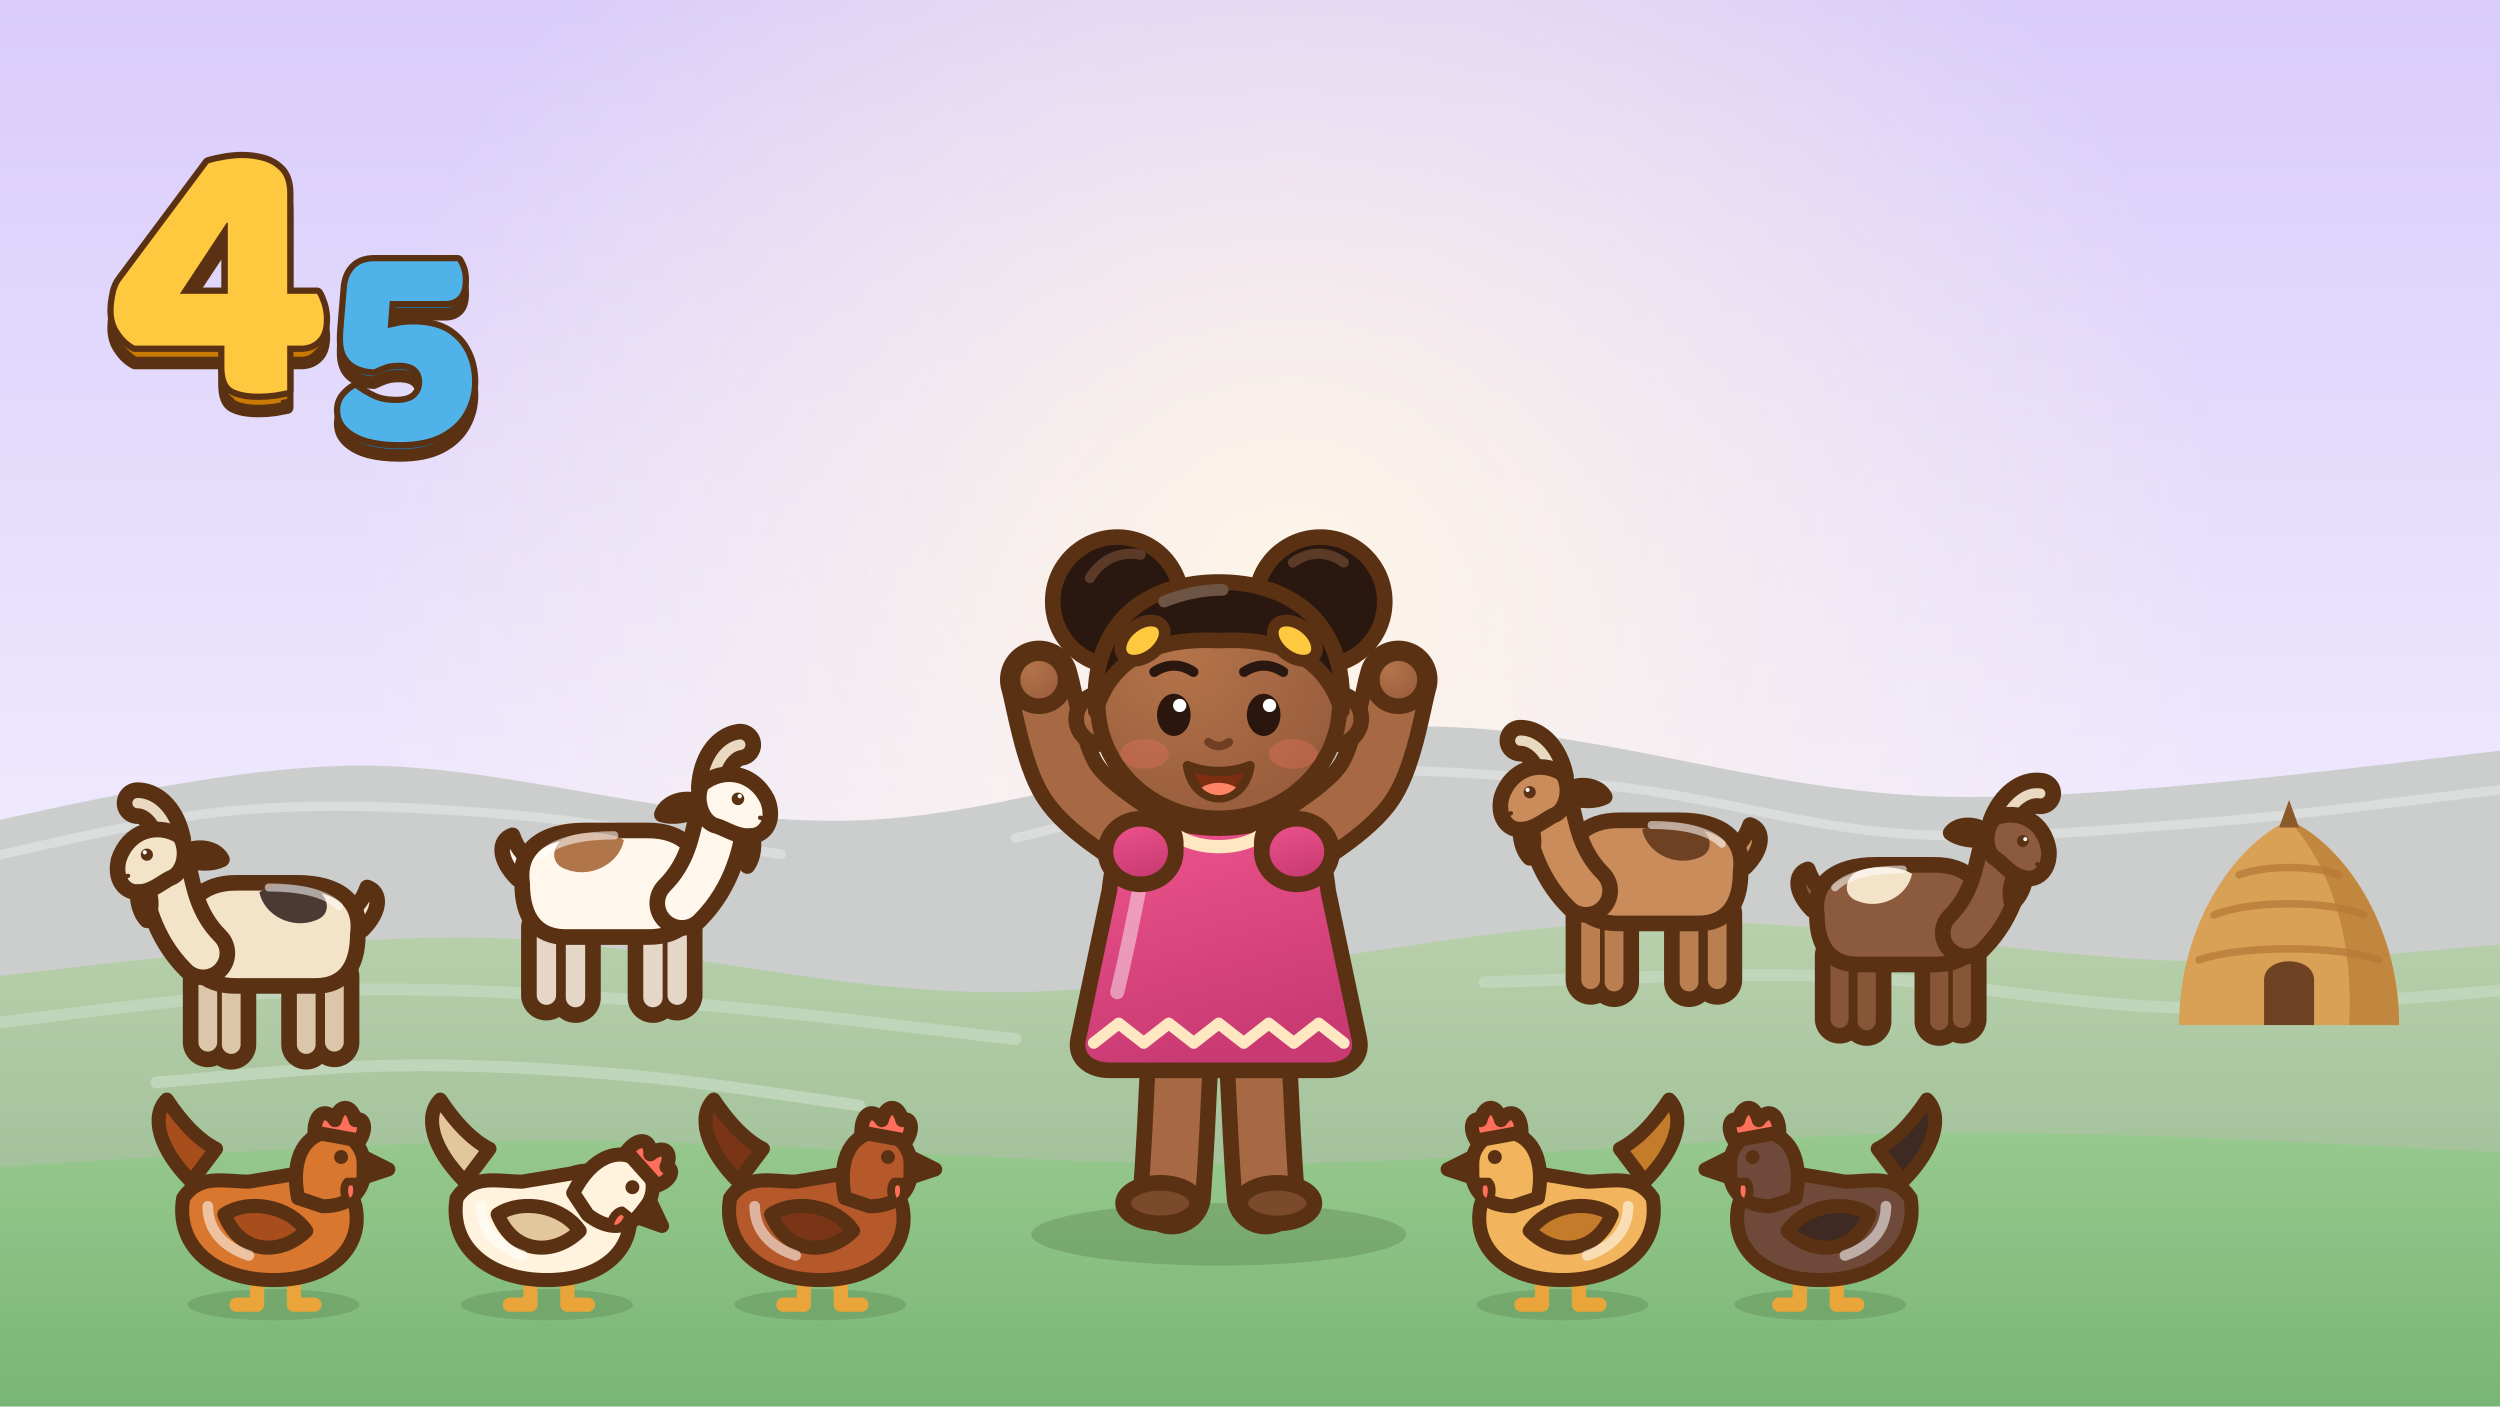
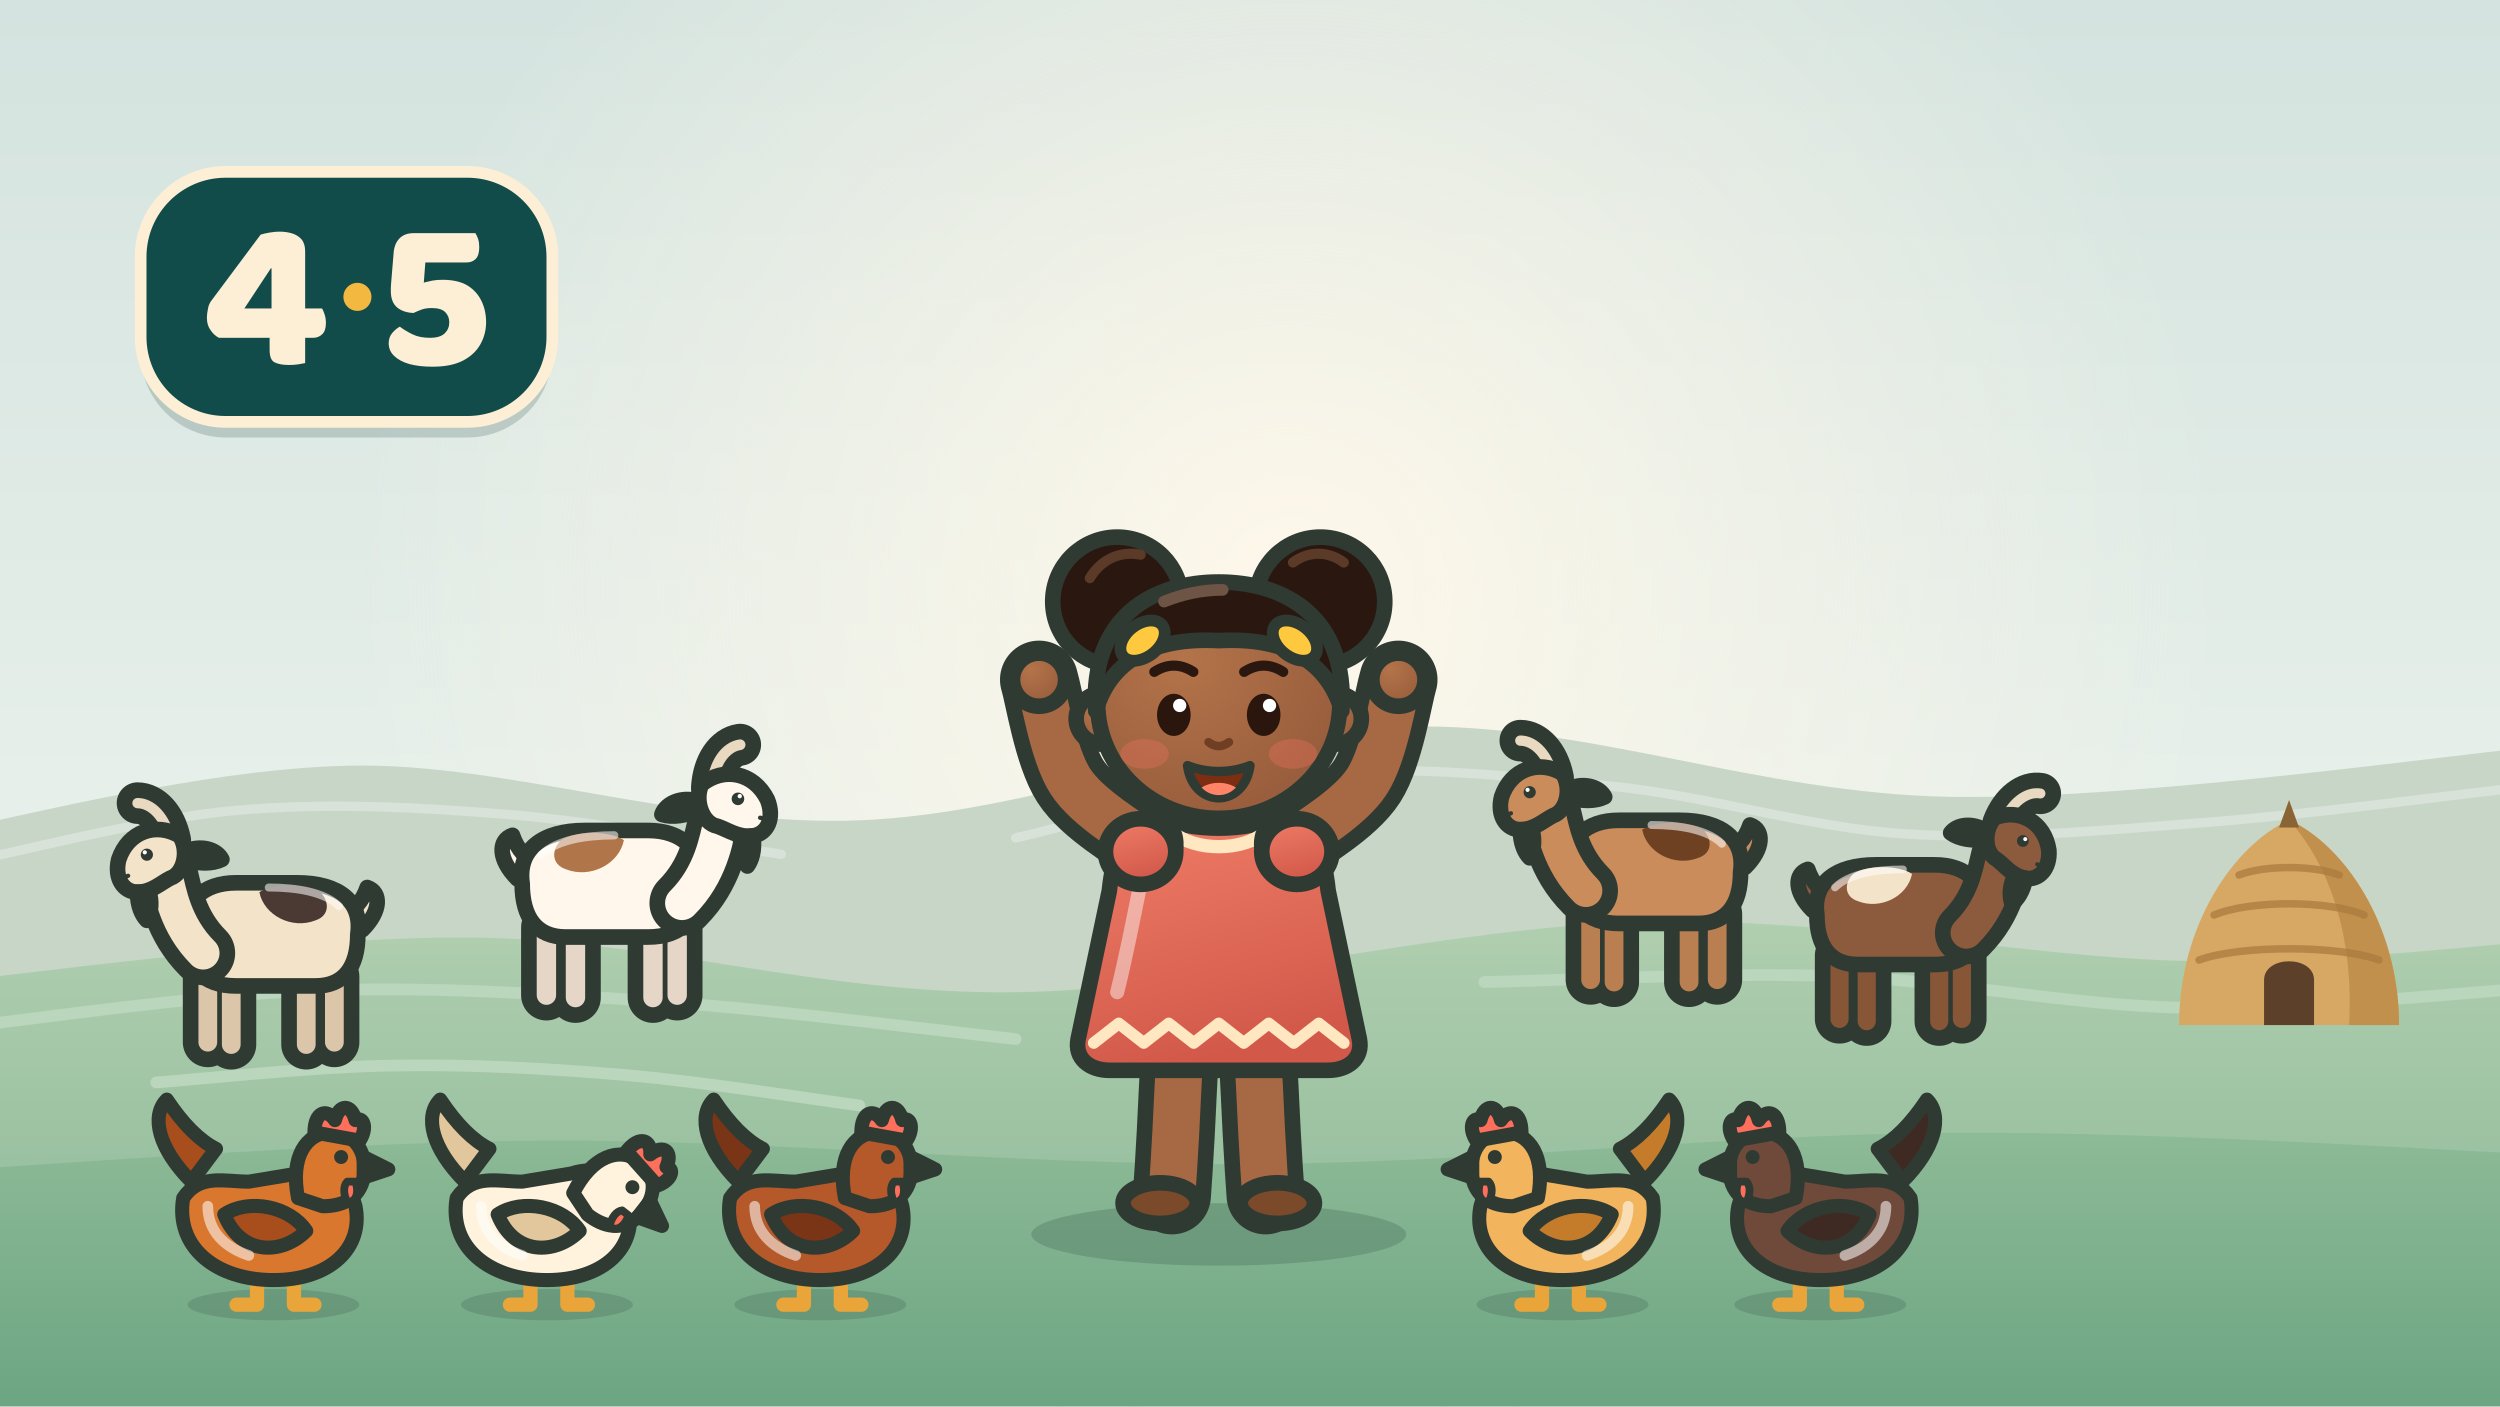
<svg xmlns="http://www.w3.org/2000/svg" viewBox="0 0 640 360" width="640" height="360" preserveAspectRatio="xMidYMid slice">
  <defs>
    <linearGradient id="tsky" x1="0" y1="0" x2="0" y2="1">
-       <stop offset="0" stop-color="#D9CCFA" />
-       <stop offset="0.7" stop-color="#F3EEFF" />
-       <stop offset="1" stop-color="#FFF0E6" />
+       <stop offset="0" stop-color="#D4E3DF" />
+       <stop offset="0.7" stop-color="#EBF2EC" />
+       <stop offset="1" stop-color="#FBF1E0" />
    </linearGradient>
    <radialGradient id="tglow" cx="0.5" cy="0.5" r="0.5">
-       <stop offset="0" stop-color="#FFF6E6" stop-opacity="0.95" />
-       <stop offset="0.5" stop-color="#FFF6E6" stop-opacity="0.45" />
-       <stop offset="1" stop-color="#FFF6E6" stop-opacity="0" />
+       <stop offset="0" stop-color="#FFF8EA" stop-opacity="0.95" />
+       <stop offset="0.5" stop-color="#FFF8EA" stop-opacity="0.45" />
+       <stop offset="1" stop-color="#FFF8EA" stop-opacity="0" />
    </radialGradient>
    <linearGradient id="tmid" x1="0" y1="226" x2="0" y2="320" gradientUnits="userSpaceOnUse">
-       <stop offset="0" stop-color="#bbd2ad" />
-       <stop offset="1" stop-color="#9cbe96" />
+       <stop offset="0" stop-color="#b3d1b1" />
+       <stop offset="1" stop-color="#92bc9c" />
    </linearGradient>
    <linearGradient id="tnear" x1="0" y1="280" x2="0" y2="360" gradientUnits="userSpaceOnUse">
-       <stop offset="0" stop-color="#9ccb91" />
-       <stop offset="1" stop-color="#78b675" />
+       <stop offset="0" stop-color="#92bd9a" />
+       <stop offset="1" stop-color="#6ca582" />
    </linearGradient>
    <symbol id="hut" viewBox="0 0 100 92" overflow="visible">
-       <path d="M6 90C6 50 28 18 50 8C72 18 94 50 94 90Z" fill="#D9A156" />
-       <path d="M50 8C72 18 94 50 94 90H74C76 54 66 26 50 8Z" fill="#C2873E" />
-       <path d="M14 64C30 58 70 58 86 64M20 46C34 40 66 40 80 46M30 30C40 26 60 26 70 30" fill="none" stroke="#B57A35" stroke-width="3" stroke-linecap="round" opacity=".75" />
-       <path d="M40 90V72C40 62 60 62 60 72V90Z" fill="#6E4122" />
-       <path d="M50 0L54 11H46Z" fill="#8A5A2B" />
+       <path d="M6 90C6 50 28 18 50 8C72 18 94 50 94 90Z" fill="#D7A863" />
+       <path d="M50 8C72 18 94 50 94 90H74C76 54 66 26 50 8Z" fill="#C0904C" />
+       <path d="M14 64C30 58 70 58 86 64M20 46C34 40 66 40 80 46M30 30C40 26 60 26 70 30" fill="none" stroke="#AA7B3D" stroke-width="3" stroke-linecap="round" opacity=".75" />
+       <path d="M40 90V72C40 62 60 62 60 72V90Z" fill="#5C4029" />
+       <path d="M50 0L54 11H46Z" fill="#8A6435" />
    </symbol>
    <radialGradient id="sk-keza" cx="0.35" cy="0.3" r="0.85">
      <stop offset="0" stop-color="#B4744A" />
      <stop offset="1" stop-color="#93593A" />
    </radialGradient>
    <linearGradient id="kz-dress" x1="0" y1="0" x2="0.3" y2="1">
-       <stop offset="0" stop-color="#F0558E" />
-       <stop offset="1" stop-color="#C93A72" />
-     </linearGradient>
-     <g id="n4">
-       <path transform="translate(-30.9 0)" d="M5.3-29.4L5.3-29.4L28.2-60.1Q30.1-60.7 32.6-61.1Q35.1-61.5 37-61.5L37-61.5Q40.1-61.5 42.8-60.7Q45.5-59.9 47.3-57.9Q49-55.9 49-52.2L49-52.2L49-25.6L56.9-25.6Q57.5-24.6 58.1-22.8Q58.7-20.9 58.7-18.9L58.7-18.9Q58.7-15.2 57-13.6Q55.3-11.9 52.7-11.9L52.7-11.9L49-11.9L49-0.1Q48 0.1 45.8 0.5Q43.5 0.8 41.5 0.8L41.5 0.8Q37.2 0.8 34.8-0.4Q32.4-1.5 32.4-6.3L32.4-6.3L32.4-11.9L8.7-11.9Q6.4-13.1 4.8-15.5Q3.1-17.8 3.1-21.2L3.1-21.2Q3.1-23.1 3.6-25.5Q4-27.8 5.3-29.4ZM20.6-25.6L33.3-25.6L33.3-44.4L33-44.4L20.6-25.6Z" />
-     </g>
-     <g id="n5">
-       <path transform="translate(-27.3 0)" d="M16.2-60.8L24.4-60.8L21.9-50.8L20.9-37.7Q22.8-38.2 24.8-38.6Q26.7-39 29.7-39L29.7-39Q36.7-39 41.2-36.4Q45.6-33.7 47.8-29.2Q50-24.7 50-19.2L50-19.2Q50-13.7 47.4-9.0Q44.8-4.2 39.3-1.3Q33.8 1.6 25 1.6L25 1.6Q18.9 1.6 14.3 0.4Q9.7-0.9 7.1-3.4Q4.5-5.8 4.5-9.4L4.5-9.4Q4.5-12.2 6.2-14.2Q7.8-16.1 9.7-17.1L9.7-17.1Q12.5-15 15.7-13.5Q18.9-11.9 23.8-11.9L23.8-11.9Q28.5-11.9 30.7-14Q32.8-16.1 32.8-19.1L32.8-19.1Q32.8-22 30.9-23.9Q29-25.8 24.7-25.8L24.7-25.8Q22-25.8 20.2-25.2Q18.4-24.6 16.1-23.5L16.1-23.5Q11.2-23.7 8.3-26.2Q5.5-28.7 5.5-33.7L5.5-33.7Q5.5-34.4 5.5-35.1Q5.5-35.7 5.6-37L5.6-37L6.8-51.5Q7.1-55.8 9.5-58.3Q11.9-60.8 16.2-60.8L16.2-60.8ZM40.8-47.1L17.4-47.1L17.4-60.8L45-60.8Q45.7-59.7 46.3-58Q46.8-56.3 46.8-54.2L46.8-54.2Q46.8-50.5 45.2-48.8Q43.6-47.1 40.8-47.1L40.8-47.1Z" />
-     </g>
+       <stop offset="0" stop-color="#F07E68" />
+       <stop offset="1" stop-color="#D2594A" />
+     </linearGradient>
  </defs>
  <rect width="640" height="360" fill="url(#tsky)" />
  <circle cx="330" cy="150" r="240" fill="url(#tglow)" />
-   <path d="M-20 214c18.3-3 70-17.3 110-18c40-.7 85 15.7 130 14c45-1.7 93.3-23 140-24c46.7-1 90 17.3 140 18c50 .7 133.3-11.7 160-14V360H-20Z" fill="#cccecd" />
-   <path d="M260 214.5c12.7-2.7 50.7-14.2 76-16.4c25.3-2.2 50.7.5 76 3.1c25.3 2.5 50.7 10.7 76 12.3c25.3 1.6 50.7-1 76-2.9c25.3-1.9 63.3-7 76-8.4M-10 221c11.7-2.2 46.7-11.4 70-13.5c23.3-2.1 46.7-.9 70 1c23.3 1.8 58.3 8.5 70 10.2" fill="none" stroke="#dbdddc" stroke-width="2.4" stroke-linecap="round" />
+   <path d="M-20 214c18.3-3 70-17.3 110-18c40-.7 85 15.7 130 14c45-1.7 93.3-23 140-24c46.7-1 90 17.3 140 18c50 .7 133.3-11.7 160-14V360H-20Z" fill="#c7d6c7" />
+   <path d="M260 214.5c12.7-2.7 50.7-14.2 76-16.4c25.3-2.2 50.7.5 76 3.1c25.3 2.5 50.7 10.7 76 12.3c25.3 1.6 50.7-1 76-2.9c25.3-1.9 63.3-7 76-8.4M-10 221c11.7-2.2 46.7-11.4 70-13.5c23.3-2.1 46.7-.9 70 1c23.3 1.8 58.3 8.5 70 10.2" fill="none" stroke="#d8e2d8" stroke-width="2.4" stroke-linecap="round" />
  <path d="M-20 252c23.3-2 93.3-12.3 140-12c46.7.3 90 14.7 140 14c50-.7 110-16.7 160-18c50-1.3 100 9.3 140 10c40 .7 83.3-5 100-6V360H-20Z" fill="url(#tmid)" />
-   <path d="M-10 263c15-1.6 60-8.3 90-9.4c30-1.1 60 .8 90 2.9c30 2.1 75 7.9 90 9.5M40 277.1c10-.7 40-4 60-4.3c20-.4 40 .7 60 2.4c20 1.7 50 6.5 60 7.8M380 251.4c15-.2 60-2.6 90-1.5c30 1.1 60 7.6 90 8.1c30 .5 75-4.3 90-5.2" fill="none" stroke="#c0d6ba" stroke-width="3" stroke-linecap="round" />
+   <path d="M-10 263c15-1.6 60-8.3 90-9.4c30-1.1 60 .8 90 2.9c30 2.1 75 7.9 90 9.5M40 277.1c10-.7 40-4 60-4.3c20-.4 40 .7 60 2.4c20 1.7 50 6.5 60 7.8M380 251.4c15-.2 60-2.6 90-1.5c30 1.1 60 7.6 90 8.1c30 .5 75-4.3 90-5.2" fill="none" stroke="#bad6bd" stroke-width="3" stroke-linecap="round" />
  <use href="#hut" x="554" y="204.8" width="64" height="58.9" />
  <path d="M-20 300c26.7-1.3 103.3-7.7 160-8c56.7-.3 120 6.3 180 6c60-.3 123.3-7.7 180-8c56.7-.3 133.3 5 160 6V360H-20Z" fill="url(#tnear)" />
-   <g transform="translate(156 256) scale(0.62 0.62)" stroke="#5A3112" stroke-width="6.45" stroke-linejoin="round" stroke-linecap="round">
+   <g transform="translate(156 256) scale(0.62 0.62)" stroke="#2F3A33" stroke-width="6.45" stroke-linejoin="round" stroke-linecap="round">
    <path d="M-26 -30V-2M-14 -28V-1M18 -28V-1M28 -30V-2" fill="none" stroke-width="20.9" />
    <path d="M-26 -30V-2M-14 -28V-1M18 -28V-1M28 -30V-2" fill="none" stroke="#e5d6c8" stroke-width="8" />
    <path d="M-38 -50C-46 -58-46 -66-40 -68C-38 -62-34 -58-30 -56" fill="#FFF7EC" />
    <path d="M-36 -48C-38 -62-28 -70-10 -70H16C30 -70 38 -62 38 -50C38 -34 30 -26 16 -26H-18C-30 -26-36 -34-36 -48Z" fill="#FFF7EC" />
    <path d="M-20 -66C-14 -70 0 -70 6 -66C4 -56-8 -50-18 -54C-24 -56-24 -62-20 -66Z" fill="#B0764A" stroke="none" />
    <path d="M30 -40C42 -52 44 -66 46 -74" fill="none" stroke-width="26.9" />
    <path d="M30 -40C42 -52 44 -66 46 -74" fill="none" stroke="#FFF7EC" stroke-width="14" />
    <g transform="rotate(-8 46 -76)">
      <path d="M44 -88C46 -98 52 -104 58 -104" fill="none" stroke-width="17.3" />
      <path d="M44 -88C46 -98 52 -104 58 -104" fill="none" stroke="#E8D9C0" stroke-width="4.4" />
      <path d="M36 -84C30 -86 24 -84 22 -80C26 -78 32 -78 38 -80Z" fill="#B0764A" />
      <path d="M40 -90C50 -96 62 -92 66 -80C68 -72 64 -66 58 -66C52 -66 48 -70 44 -72C38 -74 36 -84 40 -90Z" fill="#FFF7EC" />
      <path d="M58 -66C58 -60 56 -56 54 -54C52 -58 52 -62 53 -66Z" fill="#B0764A" />
-       <circle cx="54" cy="-82" r="2.6" fill="#5A3112" stroke="none" />
-       <circle cx="54.9" cy="-83" r=".9" fill="#fff" stroke="none" />
-       <path d="M62 -73q2 1 3 0" fill="none" stroke-width="1.8" />
-     </g>
-     <path d="M-28 -60C-22 -66-10 -68 2 -68" fill="none" stroke="#fff" stroke-width="3.4" opacity=".55" />
-   </g>
-   <g transform="translate(70 268) scale(-0.6 0.6)" stroke="#5A3112" stroke-width="6.67" stroke-linejoin="round" stroke-linecap="round">
+       <circle cx="54" cy="-82" r="2.6" fill="#2F3A33" stroke="none" />
+       <circle cx="54.9" cy="-83" r=".9" fill="#fff" stroke="none" />
+       <path d="M62 -73q2 1 3 0" fill="none" stroke-width="1.8" />
+     </g>
+     <path d="M-28 -60C-22 -66-10 -68 2 -68" fill="none" stroke="#fff" stroke-width="3.4" opacity=".55" />
+   </g>
+   <g transform="translate(70 268) scale(-0.6 0.6)" stroke="#2F3A33" stroke-width="6.67" stroke-linejoin="round" stroke-linecap="round">
    <path d="M-26 -30V-2M-14 -28V-1M18 -28V-1M28 -30V-2" fill="none" stroke-width="21.33" />
    <path d="M-26 -30V-2M-14 -28V-1M18 -28V-1M28 -30V-2" fill="none" stroke="#dbc6aa" stroke-width="8" />
    <path d="M-38 -50C-46 -58-46 -66-40 -68C-38 -62-34 -58-30 -56" fill="#F3E3C8" />
    <path d="M-36 -48C-38 -62-28 -70-10 -70H16C30 -70 38 -62 38 -50C38 -34 30 -26 16 -26H-18C-30 -26-36 -34-36 -48Z" fill="#F3E3C8" />
    <path d="M-20 -66C-14 -70 0 -70 6 -66C4 -56-8 -50-18 -54C-24 -56-24 -62-20 -66Z" fill="#4B3A33" stroke="none" />
    <path d="M30 -40C42 -52 44 -66 46 -74" fill="none" stroke-width="27.33" />
    <path d="M30 -40C42 -52 44 -66 46 -74" fill="none" stroke="#F3E3C8" stroke-width="14" />
    <g transform="rotate(0 46 -76)">
      <path d="M44 -88C46 -98 52 -104 58 -104" fill="none" stroke-width="17.73" />
      <path d="M44 -88C46 -98 52 -104 58 -104" fill="none" stroke="#E8D9C0" stroke-width="4.4" />
      <path d="M36 -84C30 -86 24 -84 22 -80C26 -78 32 -78 38 -80Z" fill="#4B3A33" />
      <path d="M40 -90C50 -96 62 -92 66 -80C68 -72 64 -66 58 -66C52 -66 48 -70 44 -72C38 -74 36 -84 40 -90Z" fill="#F3E3C8" />
      <path d="M58 -66C58 -60 56 -56 54 -54C52 -58 52 -62 53 -66Z" fill="#4B3A33" />
-       <circle cx="54" cy="-82" r="2.6" fill="#5A3112" stroke="none" />
-       <circle cx="54.9" cy="-83" r=".9" fill="#fff" stroke="none" />
-       <path d="M62 -73q2 1 3 0" fill="none" stroke-width="1.8" />
-     </g>
-     <path d="M-28 -60C-22 -66-10 -68 2 -68" fill="none" stroke="#fff" stroke-width="3.4" opacity=".55" />
-   </g>
-   <g transform="translate(424 252) scale(-0.6 0.6)" stroke="#5A3112" stroke-width="6.67" stroke-linejoin="round" stroke-linecap="round">
+       <circle cx="54" cy="-82" r="2.6" fill="#2F3A33" stroke="none" />
+       <circle cx="54.9" cy="-83" r=".9" fill="#fff" stroke="none" />
+       <path d="M62 -73q2 1 3 0" fill="none" stroke-width="1.8" />
+     </g>
+     <path d="M-28 -60C-22 -66-10 -68 2 -68" fill="none" stroke="#fff" stroke-width="3.4" opacity=".55" />
+   </g>
+   <g transform="translate(424 252) scale(-0.6 0.6)" stroke="#2F3A33" stroke-width="6.67" stroke-linejoin="round" stroke-linecap="round">
    <path d="M-26 -30V-2M-14 -28V-1M18 -28V-1M28 -30V-2" fill="none" stroke-width="21.33" />
    <path d="M-26 -30V-2M-14 -28V-1M18 -28V-1M28 -30V-2" fill="none" stroke="#b97f50" stroke-width="8" />
    <path d="M-38 -50C-46 -58-46 -66-40 -68C-38 -62-34 -58-30 -56" fill="#C98C5A" />
    <path d="M-36 -48C-38 -62-28 -70-10 -70H16C30 -70 38 -62 38 -50C38 -34 30 -26 16 -26H-18C-30 -26-36 -34-36 -48Z" fill="#C98C5A" />
    <path d="M-20 -66C-14 -70 0 -70 6 -66C4 -56-8 -50-18 -54C-24 -56-24 -62-20 -66Z" fill="#6E4122" stroke="none" />
    <path d="M30 -40C42 -52 44 -66 46 -74" fill="none" stroke-width="27.33" />
    <path d="M30 -40C42 -52 44 -66 46 -74" fill="none" stroke="#C98C5A" stroke-width="14" />
    <g transform="rotate(0 46 -76)">
      <path d="M44 -88C46 -98 52 -104 58 -104" fill="none" stroke-width="17.73" />
      <path d="M44 -88C46 -98 52 -104 58 -104" fill="none" stroke="#E8D9C0" stroke-width="4.4" />
      <path d="M36 -84C30 -86 24 -84 22 -80C26 -78 32 -78 38 -80Z" fill="#6E4122" />
      <path d="M40 -90C50 -96 62 -92 66 -80C68 -72 64 -66 58 -66C52 -66 48 -70 44 -72C38 -74 36 -84 40 -90Z" fill="#C98C5A" />
      <path d="M58 -66C58 -60 56 -56 54 -54C52 -58 52 -62 53 -66Z" fill="#6E4122" />
-       <circle cx="54" cy="-82" r="2.6" fill="#5A3112" stroke="none" />
-       <circle cx="54.9" cy="-83" r=".9" fill="#fff" stroke="none" />
-       <path d="M62 -73q2 1 3 0" fill="none" stroke-width="1.8" />
-     </g>
-     <path d="M-28 -60C-22 -66-10 -68 2 -68" fill="none" stroke="#fff" stroke-width="3.4" opacity=".55" />
-   </g>
-   <g transform="translate(486 262) scale(0.58 0.58)" stroke="#5A3112" stroke-width="6.9" stroke-linejoin="round" stroke-linecap="round">
+       <circle cx="54" cy="-82" r="2.6" fill="#2F3A33" stroke="none" />
+       <circle cx="54.9" cy="-83" r=".9" fill="#fff" stroke="none" />
+       <path d="M62 -73q2 1 3 0" fill="none" stroke-width="1.8" />
+     </g>
+     <path d="M-28 -60C-22 -66-10 -68 2 -68" fill="none" stroke="#fff" stroke-width="3.4" opacity=".55" />
+   </g>
+   <g transform="translate(486 262) scale(0.58 0.58)" stroke="#2F3A33" stroke-width="6.9" stroke-linejoin="round" stroke-linecap="round">
    <path d="M-26 -30V-2M-14 -28V-1M18 -28V-1M28 -30V-2" fill="none" stroke-width="21.79" />
    <path d="M-26 -30V-2M-14 -28V-1M18 -28V-1M28 -30V-2" fill="none" stroke="#875637" stroke-width="8" />
    <path d="M-38 -50C-46 -58-46 -66-40 -68C-38 -62-34 -58-30 -56" fill="#8C5A3C" />
    <path d="M-36 -48C-38 -62-28 -70-10 -70H16C30 -70 38 -62 38 -50C38 -34 30 -26 16 -26H-18C-30 -26-36 -34-36 -48Z" fill="#8C5A3C" />
    <path d="M-20 -66C-14 -70 0 -70 6 -66C4 -56-8 -50-18 -54C-24 -56-24 -62-20 -66Z" fill="#F3E3C8" stroke="none" />
    <path d="M30 -40C42 -52 44 -66 46 -74" fill="none" stroke-width="27.79" />
    <path d="M30 -40C42 -52 44 -66 46 -74" fill="none" stroke="#8C5A3C" stroke-width="14" />
    <g transform="rotate(10 46 -76)">
      <path d="M44 -88C46 -98 52 -104 58 -104" fill="none" stroke-width="18.19" />
      <path d="M44 -88C46 -98 52 -104 58 -104" fill="none" stroke="#E8D9C0" stroke-width="4.4" />
      <path d="M36 -84C30 -86 24 -84 22 -80C26 -78 32 -78 38 -80Z" fill="#F3E3C8" />
      <path d="M40 -90C50 -96 62 -92 66 -80C68 -72 64 -66 58 -66C52 -66 48 -70 44 -72C38 -74 36 -84 40 -90Z" fill="#8C5A3C" />
      <path d="M58 -66C58 -60 56 -56 54 -54C52 -58 52 -62 53 -66Z" fill="#F3E3C8" />
-       <circle cx="54" cy="-82" r="2.6" fill="#5A3112" stroke="none" />
-       <circle cx="54.9" cy="-83" r=".9" fill="#fff" stroke="none" />
-       <path d="M62 -73q2 1 3 0" fill="none" stroke-width="1.8" />
-     </g>
-     <path d="M-28 -60C-22 -66-10 -68 2 -68" fill="none" stroke="#fff" stroke-width="3.4" opacity=".55" />
-   </g>
-   <ellipse cx="312" cy="316" rx="48" ry="8" fill="#2E4A1E" opacity="0.2" />
+       <circle cx="54" cy="-82" r="2.6" fill="#2F3A33" stroke="none" />
+       <circle cx="54.9" cy="-83" r=".9" fill="#fff" stroke="none" />
+       <path d="M62 -73q2 1 3 0" fill="none" stroke-width="1.8" />
+     </g>
+     <path d="M-28 -60C-22 -66-10 -68 2 -68" fill="none" stroke="#fff" stroke-width="3.4" opacity=".55" />
+   </g>
+   <ellipse cx="312" cy="316" rx="48" ry="8" fill="#1F3D33" opacity="0.2" />
  <g transform="translate(312 314)">
-     <g fill="#2A1810" stroke="#5A3112" stroke-width="4">
+     <g fill="#2A1810" stroke="#2F3A33" stroke-width="4">
      <circle cx="-26" cy="-160" r="16.5" />
      <circle cx="26" cy="-160" r="16.5" />
    </g>
    <path d="M-33 -166c3-5 8-7 13-6M19 -170c4-3 9-3 13 0" fill="none" stroke="#5B3A28" stroke-width="2.6" stroke-linecap="round" />
-     <path d="M-10-44c-.2 3.3-.7 14-1 20c-.3 6-.8 13.3-1 16" fill="none" stroke="#5A3112" stroke-width="20" stroke-linecap="round" stroke-linejoin="round" />
+     <path d="M-10-44c-.2 3.3-.7 14-1 20c-.3 6-.8 13.3-1 16" fill="none" stroke="#2F3A33" stroke-width="20" stroke-linecap="round" stroke-linejoin="round" />
    <path d="M-10-44c-.2 3.3-.7 14-1 20c-.3 6-.8 13.3-1 16" fill="none" stroke="#a76944" stroke-width="12" stroke-linecap="round" stroke-linejoin="round" />
-     <path d="M10-44c.2 3.3.7 14 1 20c.3 6 .8 13.3 1 16" fill="none" stroke="#5A3112" stroke-width="20" stroke-linecap="round" stroke-linejoin="round" />
+     <path d="M10-44c.2 3.3.7 14 1 20c.3 6 .8 13.3 1 16" fill="none" stroke="#2F3A33" stroke-width="20" stroke-linecap="round" stroke-linejoin="round" />
    <path d="M10-44c.2 3.3.7 14 1 20c.3 6 .8 13.3 1 16" fill="none" stroke="#a76944" stroke-width="12" stroke-linecap="round" stroke-linejoin="round" />
-     <ellipse cx="-15" cy="-6" rx="9.5" ry="5.2" fill="#7A4A2A" stroke="#5A3112" stroke-width="4" />
-     <ellipse cx="15" cy="-6" rx="9.5" ry="5.2" fill="#7A4A2A" stroke="#5A3112" stroke-width="4" />
-     <path d="M-15 -105C-24 -103-27-96-28-86L-36 -48C-37 -43-33 -40-28 -40H28C33 -40 37 -43 36 -48L28-86C27-96 24-103 15-105C8-101-8-101-15-105Z" fill="url(#kz-dress)" stroke="#5A3112" stroke-width="4" stroke-linejoin="round" />
+     <ellipse cx="-15" cy="-6" rx="9.5" ry="5.2" fill="#7A4A2A" stroke="#2F3A33" stroke-width="4" />
+     <ellipse cx="15" cy="-6" rx="9.5" ry="5.2" fill="#7A4A2A" stroke="#2F3A33" stroke-width="4" />
+     <path d="M-15 -105C-24 -103-27-96-28-86L-36 -48C-37 -43-33 -40-28 -40H28C33 -40 37 -43 36 -48L28-86C27-96 24-103 15-105C8-101-8-101-15-105Z" fill="url(#kz-dress)" stroke="#2F3A33" stroke-width="4" stroke-linejoin="round" />
    <path d="M-32 -47L-25.6 -52L-19.2 -47L-12.8 -52L-6.4 -47L0 -52L6.4 -47L12.8 -52L19.2 -47L25.6 -52L32 -47" fill="none" stroke="#FFE7C2" stroke-width="3" stroke-linejoin="round" stroke-linecap="round" />
    <path d="M-12 -101C-6-96 6-96 12-101" fill="none" stroke="#FFE7C2" stroke-width="3.4" stroke-linecap="round" />
    <path d="M-20 -88C-22 -78-24 -68-26 -60" fill="none" stroke="#fff" stroke-width="3.6" stroke-linecap="round" opacity=".45" />
-     <path d="M-19-98c-3.2-2.7-14.5-9-19-16c-4.5-7-6.7-21.7-8-26" fill="none" stroke="#5A3112" stroke-width="20" stroke-linecap="round" stroke-linejoin="round" />
+     <path d="M-19-98c-3.2-2.7-14.5-9-19-16c-4.5-7-6.7-21.7-8-26" fill="none" stroke="#2F3A33" stroke-width="20" stroke-linecap="round" stroke-linejoin="round" />
    <path d="M-19-98c-3.2-2.7-14.5-9-19-16c-4.5-7-6.7-21.7-8-26" fill="none" stroke="#a76944" stroke-width="12" stroke-linecap="round" stroke-linejoin="round" />
-     <path d="M19-98c3.2-2.7 14.5-9 19-16c4.5-7 6.7-21.7 8-26" fill="none" stroke="#5A3112" stroke-width="20" stroke-linecap="round" stroke-linejoin="round" />
+     <path d="M19-98c3.2-2.7 14.5-9 19-16c4.5-7 6.7-21.7 8-26" fill="none" stroke="#2F3A33" stroke-width="20" stroke-linecap="round" stroke-linejoin="round" />
    <path d="M19-98c3.2-2.7 14.5-9 19-16c4.5-7 6.7-21.7 8-26" fill="none" stroke="#a76944" stroke-width="12" stroke-linecap="round" stroke-linejoin="round" />
-     <circle cx="-46" cy="-140" r="6.8" fill="url(#sk-keza)" stroke="#5A3112" stroke-width="4" />
-     <circle cx="46" cy="-140" r="6.8" fill="url(#sk-keza)" stroke="#5A3112" stroke-width="4" />
-     <g fill="url(#kz-dress)" stroke="#5A3112" stroke-width="4">
+     <circle cx="-46" cy="-140" r="6.8" fill="url(#sk-keza)" stroke="#2F3A33" stroke-width="4" />
+     <circle cx="46" cy="-140" r="6.8" fill="url(#sk-keza)" stroke="#2F3A33" stroke-width="4" />
+     <g fill="url(#kz-dress)" stroke="#2F3A33" stroke-width="4">
      <ellipse cx="-20" cy="-96" rx="9" ry="8.4" />
      <ellipse cx="20" cy="-96" rx="9" ry="8.4" />
    </g>
-     <g fill="url(#sk-keza)" stroke="#5A3112" stroke-width="4">
+     <g fill="url(#sk-keza)" stroke="#2F3A33" stroke-width="4">
      <circle cx="-30" cy="-130" r="6.5" />
      <circle cx="30" cy="-130" r="6.5" />
      <ellipse cx="0" cy="-134" rx="31" ry="29.5" />
    </g>
-     <path d="M-31.5 -132C-33 -156-17 -165 0 -165C17 -165 33 -156 31.5 -132C28 -144 18 -151 0 -150C-18 -151-28 -144-31.5 -132Z" fill="#2A1810" stroke="#5A3112" stroke-width="4" stroke-linejoin="round" />
-     <g fill="#FFC93F" stroke="#5A3112" stroke-width="3">
+     <path d="M-31.5 -132C-33 -156-17 -165 0 -165C17 -165 33 -156 31.5 -132C28 -144 18 -151 0 -150C-18 -151-28 -144-31.5 -132Z" fill="#2A1810" stroke="#2F3A33" stroke-width="4" stroke-linejoin="round" />
+     <g fill="#FFC93F" stroke="#2F3A33" stroke-width="3">
      <ellipse cx="-19.5" cy="-150" rx="6.4" ry="4.2" transform="rotate(-38 -19.5 -150)" />
      <ellipse cx="19.5" cy="-150" rx="6.4" ry="4.2" transform="rotate(38 19.5 -150)" />
    </g>
    <path d="M-14 -160C-9 -162-4 -163 1 -163" fill="none" stroke="#6E5444" stroke-width="3" stroke-linecap="round" />
    <ellipse cx="-11.5" cy="-131" rx="4.3" ry="5.4" fill="#2A160C" />
    <circle cx="-10" cy="-133.4" r="1.7" fill="#fff" />
    <ellipse cx="11.5" cy="-131" rx="4.3" ry="5.4" fill="#2A160C" />
    <circle cx="13" cy="-133.4" r="1.7" fill="#fff" />
    <path d="M-16.5 -142q5 -3.2 10 0M6.5 -142q5 -3.2 10 0" fill="none" stroke="#2A1810" stroke-width="2.6" stroke-linecap="round" />
    <g fill="#E86F5C" opacity=".38">
      <ellipse cx="-19" cy="-121" rx="6.2" ry="3.8" />
      <ellipse cx="19" cy="-121" rx="6.2" ry="3.8" />
    </g>
    <path d="M-2.6 -124q2.6 2 5.2 0" fill="none" stroke="#5A2E16" stroke-width="2.2" stroke-linecap="round" opacity=".7" />
-     <path d="M-8 -118c1.5 11 14.5 11 16 0c-5 2-11 2-16 0Z" fill="#7C2D12" stroke="#5A3112" stroke-width="2.4" stroke-linejoin="round" />
+     <path d="M-8 -118c1.5 11 14.5 11 16 0c-5 2-11 2-16 0Z" fill="#7C2D12" stroke="#2F3A33" stroke-width="2.4" stroke-linejoin="round" />
    <path d="M-4.4 -112.4c2.6-1.6 6.2-1.6 8.8 0c-2.4 2.6-6.4 2.6-8.8 0Z" fill="#FF8467" />
  </g>
-   <ellipse cx="70" cy="334" rx="22" ry="4" fill="#2E4A1E" opacity="0.18" />
-   <g transform="translate(70 334) scale(1.05 1.05)" stroke="#5A3112" stroke-width="3.43" stroke-linejoin="round" stroke-linecap="round">
+   <ellipse cx="70" cy="334" rx="22" ry="4" fill="#1F3D33" opacity="0.18" />
+   <g transform="translate(70 334) scale(1.05 1.05)" stroke="#2F3A33" stroke-width="3.43" stroke-linejoin="round" stroke-linecap="round">
    <path d="M-4 -8V0H-9M5 -8V0H10" fill="none" stroke="#E9A53A" stroke-width="3.48" />
    <path d="M-20 -30C-28 -38-30 -46-26 -50C-22 -44-18 -40-14 -38Z" fill="#A84E1C" />
    <path d="M-22 -26C-24 -14-14 -6 0 -6C14 -6 22 -14 20 -24C18 -32 12 -34 6 -32L-6 -30C-12 -30-18 -32-22 -26Z" fill="#D9772F" />
    <path d="M-12 -22C-6 -26 4 -24 8 -18C2 -12-8 -12-12 -22Z" fill="#A84E1C" />
    <g>
      <path d="M6 -26C4 -36 8 -42 14 -42C20 -42 23 -37 22 -31C21 -26 17 -24 12 -24Z" fill="#D9772F" />
      <path d="M10 -42C10 -47 13 -48 15 -45C16 -49 19 -49 20 -45C22 -46 23 -43 21 -40Z" fill="#FF6F5B" />
      <path d="M22 -36L28 -33L22 -31Z" fill="#FFC23A" />
      <path d="M20 -30C21 -27 20 -25 18 -25C17 -27 17 -29 18 -30Z" fill="#FF6F5B" stroke-width="1.9" />
-       <circle cx="16.5" cy="-36" r="1.7" fill="#5A3112" stroke="none" />
-     </g>
-     <path d="M-16 -24C-16 -18-12 -14-6 -12" fill="none" stroke="#fff" stroke-width="2.6" opacity=".55" />
-   </g>
-   <ellipse cx="140" cy="334" rx="22" ry="4" fill="#2E4A1E" opacity="0.18" />
-   <g transform="translate(140 334) scale(1.05 1.05)" stroke="#5A3112" stroke-width="3.43" stroke-linejoin="round" stroke-linecap="round">
+       <circle cx="16.5" cy="-36" r="1.7" fill="#2F3A33" stroke="none" />
+     </g>
+     <path d="M-16 -24C-16 -18-12 -14-6 -12" fill="none" stroke="#fff" stroke-width="2.6" opacity=".55" />
+   </g>
+   <ellipse cx="140" cy="334" rx="22" ry="4" fill="#1F3D33" opacity="0.18" />
+   <g transform="translate(140 334) scale(1.05 1.05)" stroke="#2F3A33" stroke-width="3.43" stroke-linejoin="round" stroke-linecap="round">
    <path d="M-4 -8V0H-9M5 -8V0H10" fill="none" stroke="#E9A53A" stroke-width="3.48" />
    <path d="M-20 -30C-28 -38-30 -46-26 -50C-22 -44-18 -40-14 -38Z" fill="#E3C79C" />
    <path d="M-22 -26C-24 -14-14 -6 0 -6C14 -6 22 -14 20 -24C18 -32 12 -34 6 -32L-6 -30C-12 -30-18 -32-22 -26Z" fill="#FFF3DE" />
    <path d="M-12 -22C-6 -26 4 -24 8 -18C2 -12-8 -12-12 -22Z" fill="#E3C79C" />
    <g transform="rotate(38 8 -26)">
      <path d="M6 -26C4 -36 8 -42 14 -42C20 -42 23 -37 22 -31C21 -26 17 -24 12 -24Z" fill="#FFF3DE" />
      <path d="M10 -42C10 -47 13 -48 15 -45C16 -49 19 -49 20 -45C22 -46 23 -43 21 -40Z" fill="#FF6F5B" />
      <path d="M22 -36L28 -33L22 -31Z" fill="#FFC23A" />
      <path d="M20 -30C21 -27 20 -25 18 -25C17 -27 17 -29 18 -30Z" fill="#FF6F5B" stroke-width="1.9" />
-       <circle cx="16.5" cy="-36" r="1.7" fill="#5A3112" stroke="none" />
-     </g>
-     <path d="M-16 -24C-16 -18-12 -14-6 -12" fill="none" stroke="#fff" stroke-width="2.6" opacity=".55" />
-   </g>
-   <ellipse cx="210" cy="334" rx="22" ry="4" fill="#2E4A1E" opacity="0.18" />
-   <g transform="translate(210 334) scale(1.05 1.05)" stroke="#5A3112" stroke-width="3.43" stroke-linejoin="round" stroke-linecap="round">
+       <circle cx="16.5" cy="-36" r="1.7" fill="#2F3A33" stroke="none" />
+     </g>
+     <path d="M-16 -24C-16 -18-12 -14-6 -12" fill="none" stroke="#fff" stroke-width="2.6" opacity=".55" />
+   </g>
+   <ellipse cx="210" cy="334" rx="22" ry="4" fill="#1F3D33" opacity="0.18" />
+   <g transform="translate(210 334) scale(1.05 1.05)" stroke="#2F3A33" stroke-width="3.43" stroke-linejoin="round" stroke-linecap="round">
    <path d="M-4 -8V0H-9M5 -8V0H10" fill="none" stroke="#E9A53A" stroke-width="3.48" />
    <path d="M-20 -30C-28 -38-30 -46-26 -50C-22 -44-18 -40-14 -38Z" fill="#7A3416" />
    <path d="M-22 -26C-24 -14-14 -6 0 -6C14 -6 22 -14 20 -24C18 -32 12 -34 6 -32L-6 -30C-12 -30-18 -32-22 -26Z" fill="#B5582A" />
    <path d="M-12 -22C-6 -26 4 -24 8 -18C2 -12-8 -12-12 -22Z" fill="#7A3416" />
    <g>
      <path d="M6 -26C4 -36 8 -42 14 -42C20 -42 23 -37 22 -31C21 -26 17 -24 12 -24Z" fill="#B5582A" />
      <path d="M10 -42C10 -47 13 -48 15 -45C16 -49 19 -49 20 -45C22 -46 23 -43 21 -40Z" fill="#FF6F5B" />
      <path d="M22 -36L28 -33L22 -31Z" fill="#FFC23A" />
      <path d="M20 -30C21 -27 20 -25 18 -25C17 -27 17 -29 18 -30Z" fill="#FF6F5B" stroke-width="1.9" />
-       <circle cx="16.5" cy="-36" r="1.7" fill="#5A3112" stroke="none" />
-     </g>
-     <path d="M-16 -24C-16 -18-12 -14-6 -12" fill="none" stroke="#fff" stroke-width="2.6" opacity=".55" />
-   </g>
-   <ellipse cx="400" cy="334" rx="22" ry="4" fill="#2E4A1E" opacity="0.18" />
-   <g transform="translate(400 334) scale(-1.05 1.05)" stroke="#5A3112" stroke-width="3.43" stroke-linejoin="round" stroke-linecap="round">
+       <circle cx="16.5" cy="-36" r="1.7" fill="#2F3A33" stroke="none" />
+     </g>
+     <path d="M-16 -24C-16 -18-12 -14-6 -12" fill="none" stroke="#fff" stroke-width="2.6" opacity=".55" />
+   </g>
+   <ellipse cx="400" cy="334" rx="22" ry="4" fill="#1F3D33" opacity="0.18" />
+   <g transform="translate(400 334) scale(-1.05 1.05)" stroke="#2F3A33" stroke-width="3.43" stroke-linejoin="round" stroke-linecap="round">
    <path d="M-4 -8V0H-9M5 -8V0H10" fill="none" stroke="#E9A53A" stroke-width="3.48" />
    <path d="M-20 -30C-28 -38-30 -46-26 -50C-22 -44-18 -40-14 -38Z" fill="#C47B2A" />
    <path d="M-22 -26C-24 -14-14 -6 0 -6C14 -6 22 -14 20 -24C18 -32 12 -34 6 -32L-6 -30C-12 -30-18 -32-22 -26Z" fill="#F2B45C" />
    <path d="M-12 -22C-6 -26 4 -24 8 -18C2 -12-8 -12-12 -22Z" fill="#C47B2A" />
    <g>
      <path d="M6 -26C4 -36 8 -42 14 -42C20 -42 23 -37 22 -31C21 -26 17 -24 12 -24Z" fill="#F2B45C" />
      <path d="M10 -42C10 -47 13 -48 15 -45C16 -49 19 -49 20 -45C22 -46 23 -43 21 -40Z" fill="#FF6F5B" />
      <path d="M22 -36L28 -33L22 -31Z" fill="#FFC23A" />
      <path d="M20 -30C21 -27 20 -25 18 -25C17 -27 17 -29 18 -30Z" fill="#FF6F5B" stroke-width="1.9" />
-       <circle cx="16.5" cy="-36" r="1.7" fill="#5A3112" stroke="none" />
-     </g>
-     <path d="M-16 -24C-16 -18-12 -14-6 -12" fill="none" stroke="#fff" stroke-width="2.6" opacity=".55" />
-   </g>
-   <ellipse cx="466" cy="334" rx="22" ry="4" fill="#2E4A1E" opacity="0.18" />
-   <g transform="translate(466 334) scale(-1.05 1.05)" stroke="#5A3112" stroke-width="3.43" stroke-linejoin="round" stroke-linecap="round">
+       <circle cx="16.5" cy="-36" r="1.7" fill="#2F3A33" stroke="none" />
+     </g>
+     <path d="M-16 -24C-16 -18-12 -14-6 -12" fill="none" stroke="#fff" stroke-width="2.6" opacity=".55" />
+   </g>
+   <ellipse cx="466" cy="334" rx="22" ry="4" fill="#1F3D33" opacity="0.18" />
+   <g transform="translate(466 334) scale(-1.05 1.05)" stroke="#2F3A33" stroke-width="3.43" stroke-linejoin="round" stroke-linecap="round">
    <path d="M-4 -8V0H-9M5 -8V0H10" fill="none" stroke="#E9A53A" stroke-width="3.48" />
    <path d="M-20 -30C-28 -38-30 -46-26 -50C-22 -44-18 -40-14 -38Z" fill="#3E2A22" />
    <path d="M-22 -26C-24 -14-14 -6 0 -6C14 -6 22 -14 20 -24C18 -32 12 -34 6 -32L-6 -30C-12 -30-18 -32-22 -26Z" fill="#6F4A3A" />
    <path d="M-12 -22C-6 -26 4 -24 8 -18C2 -12-8 -12-12 -22Z" fill="#3E2A22" />
    <g>
      <path d="M6 -26C4 -36 8 -42 14 -42C20 -42 23 -37 22 -31C21 -26 17 -24 12 -24Z" fill="#6F4A3A" />
      <path d="M10 -42C10 -47 13 -48 15 -45C16 -49 19 -49 20 -45C22 -46 23 -43 21 -40Z" fill="#FF6F5B" />
      <path d="M22 -36L28 -33L22 -31Z" fill="#FFC23A" />
      <path d="M20 -30C21 -27 20 -25 18 -25C17 -27 17 -29 18 -30Z" fill="#FF6F5B" stroke-width="1.9" />
-       <circle cx="16.5" cy="-36" r="1.7" fill="#5A3112" stroke="none" />
-     </g>
-     <path d="M-16 -24C-16 -18-12 -14-6 -12" fill="none" stroke="#fff" stroke-width="2.6" opacity=".55" />
-   </g>
-   <g transform="translate(56 100) scale(0.968)" stroke-linejoin="round">
-     <use href="#n4" y="4.6" fill="#C97A00" stroke="#5A3112" stroke-width="3.31" />
-     <use href="#n4" y="2.3" fill="#C97A00" />
-     <use href="#n4" fill="#FFC93F" stroke="#5A3112" stroke-width="3.31" paint-order="stroke" />
-   </g>
-   <g transform="translate(104 112) scale(0.742)" stroke-linejoin="round">
-     <use href="#n5" y="4.6" fill="#1E73A6" stroke="#5A3112" stroke-width="4.31" />
-     <use href="#n5" y="2.3" fill="#1E73A6" />
-     <use href="#n5" fill="#4FB3EA" stroke="#5A3112" stroke-width="4.31" paint-order="stroke" />
+       <circle cx="16.5" cy="-36" r="1.7" fill="#2F3A33" stroke="none" />
+     </g>
+     <path d="M-16 -24C-16 -18-12 -14-6 -12" fill="none" stroke="#fff" stroke-width="2.6" opacity=".55" />
+   </g>
+   <rect x="36" y="48" width="105.4" height="64" rx="21.76" fill="#0B302E" opacity=".18" />
+   <rect x="36" y="44" width="105.4" height="64" rx="21.76" fill="#124C4A" stroke="#FCEFD5" stroke-width="3" />
+   <g transform="translate(68.2 93) scale(0.548)" fill="#FCEFD5">
+     <path transform="translate(-30.9 0)" d="M5.3-29.4L5.3-29.4L28.2-60.1Q30.1-60.7 32.6-61.1Q35.1-61.5 37-61.5L37-61.5Q40.1-61.5 42.8-60.7Q45.5-59.9 47.3-57.9Q49-55.9 49-52.2L49-52.2L49-25.6L56.9-25.6Q57.5-24.6 58.1-22.8Q58.7-20.9 58.7-18.9L58.7-18.9Q58.7-15.2 57-13.6Q55.3-11.9 52.7-11.9L52.7-11.9L49-11.9L49-0.1Q48 0.1 45.8 0.5Q43.5 0.8 41.5 0.8L41.5 0.8Q37.2 0.8 34.8-0.4Q32.4-1.5 32.4-6.3L32.4-6.3L32.4-11.9L8.7-11.9Q6.4-13.1 4.8-15.5Q3.1-17.8 3.1-21.2L3.1-21.2Q3.1-23.1 3.6-25.5Q4-27.8 5.3-29.4ZM20.6-25.6L33.3-25.6L33.3-44.4L33-44.4L20.6-25.6Z" />
+   </g>
+   <circle cx="91.5" cy="76" r="3.6" fill="#F2B83F" />
+   <g transform="translate(112 93) scale(0.548)" fill="#FCEFD5">
+     <path transform="translate(-27.3 0)" d="M16.2-60.8L24.4-60.8L21.9-50.8L20.9-37.7Q22.8-38.2 24.8-38.6Q26.7-39 29.7-39L29.7-39Q36.7-39 41.2-36.4Q45.6-33.7 47.8-29.2Q50-24.7 50-19.2L50-19.2Q50-13.7 47.4-9.0Q44.8-4.2 39.3-1.3Q33.8 1.6 25 1.6L25 1.6Q18.9 1.6 14.3 0.4Q9.7-0.9 7.1-3.4Q4.5-5.8 4.5-9.4L4.5-9.4Q4.5-12.2 6.2-14.2Q7.8-16.1 9.7-17.1L9.7-17.1Q12.5-15 15.7-13.5Q18.9-11.9 23.8-11.9L23.8-11.9Q28.5-11.9 30.7-14Q32.8-16.1 32.8-19.1L32.8-19.1Q32.8-22 30.9-23.9Q29-25.8 24.7-25.8L24.7-25.8Q22-25.8 20.2-25.2Q18.4-24.6 16.1-23.5L16.1-23.5Q11.2-23.7 8.3-26.2Q5.5-28.7 5.5-33.7L5.5-33.7Q5.5-34.4 5.5-35.1Q5.5-35.7 5.6-37L5.6-37L6.8-51.5Q7.1-55.8 9.5-58.3Q11.9-60.8 16.2-60.8L16.2-60.8ZM40.8-47.1L17.4-47.1L17.4-60.8L45-60.8Q45.7-59.7 46.3-58Q46.8-56.3 46.8-54.2L46.8-54.2Q46.8-50.5 45.2-48.8Q43.6-47.1 40.8-47.1L40.8-47.1Z" />
  </g>
</svg>
